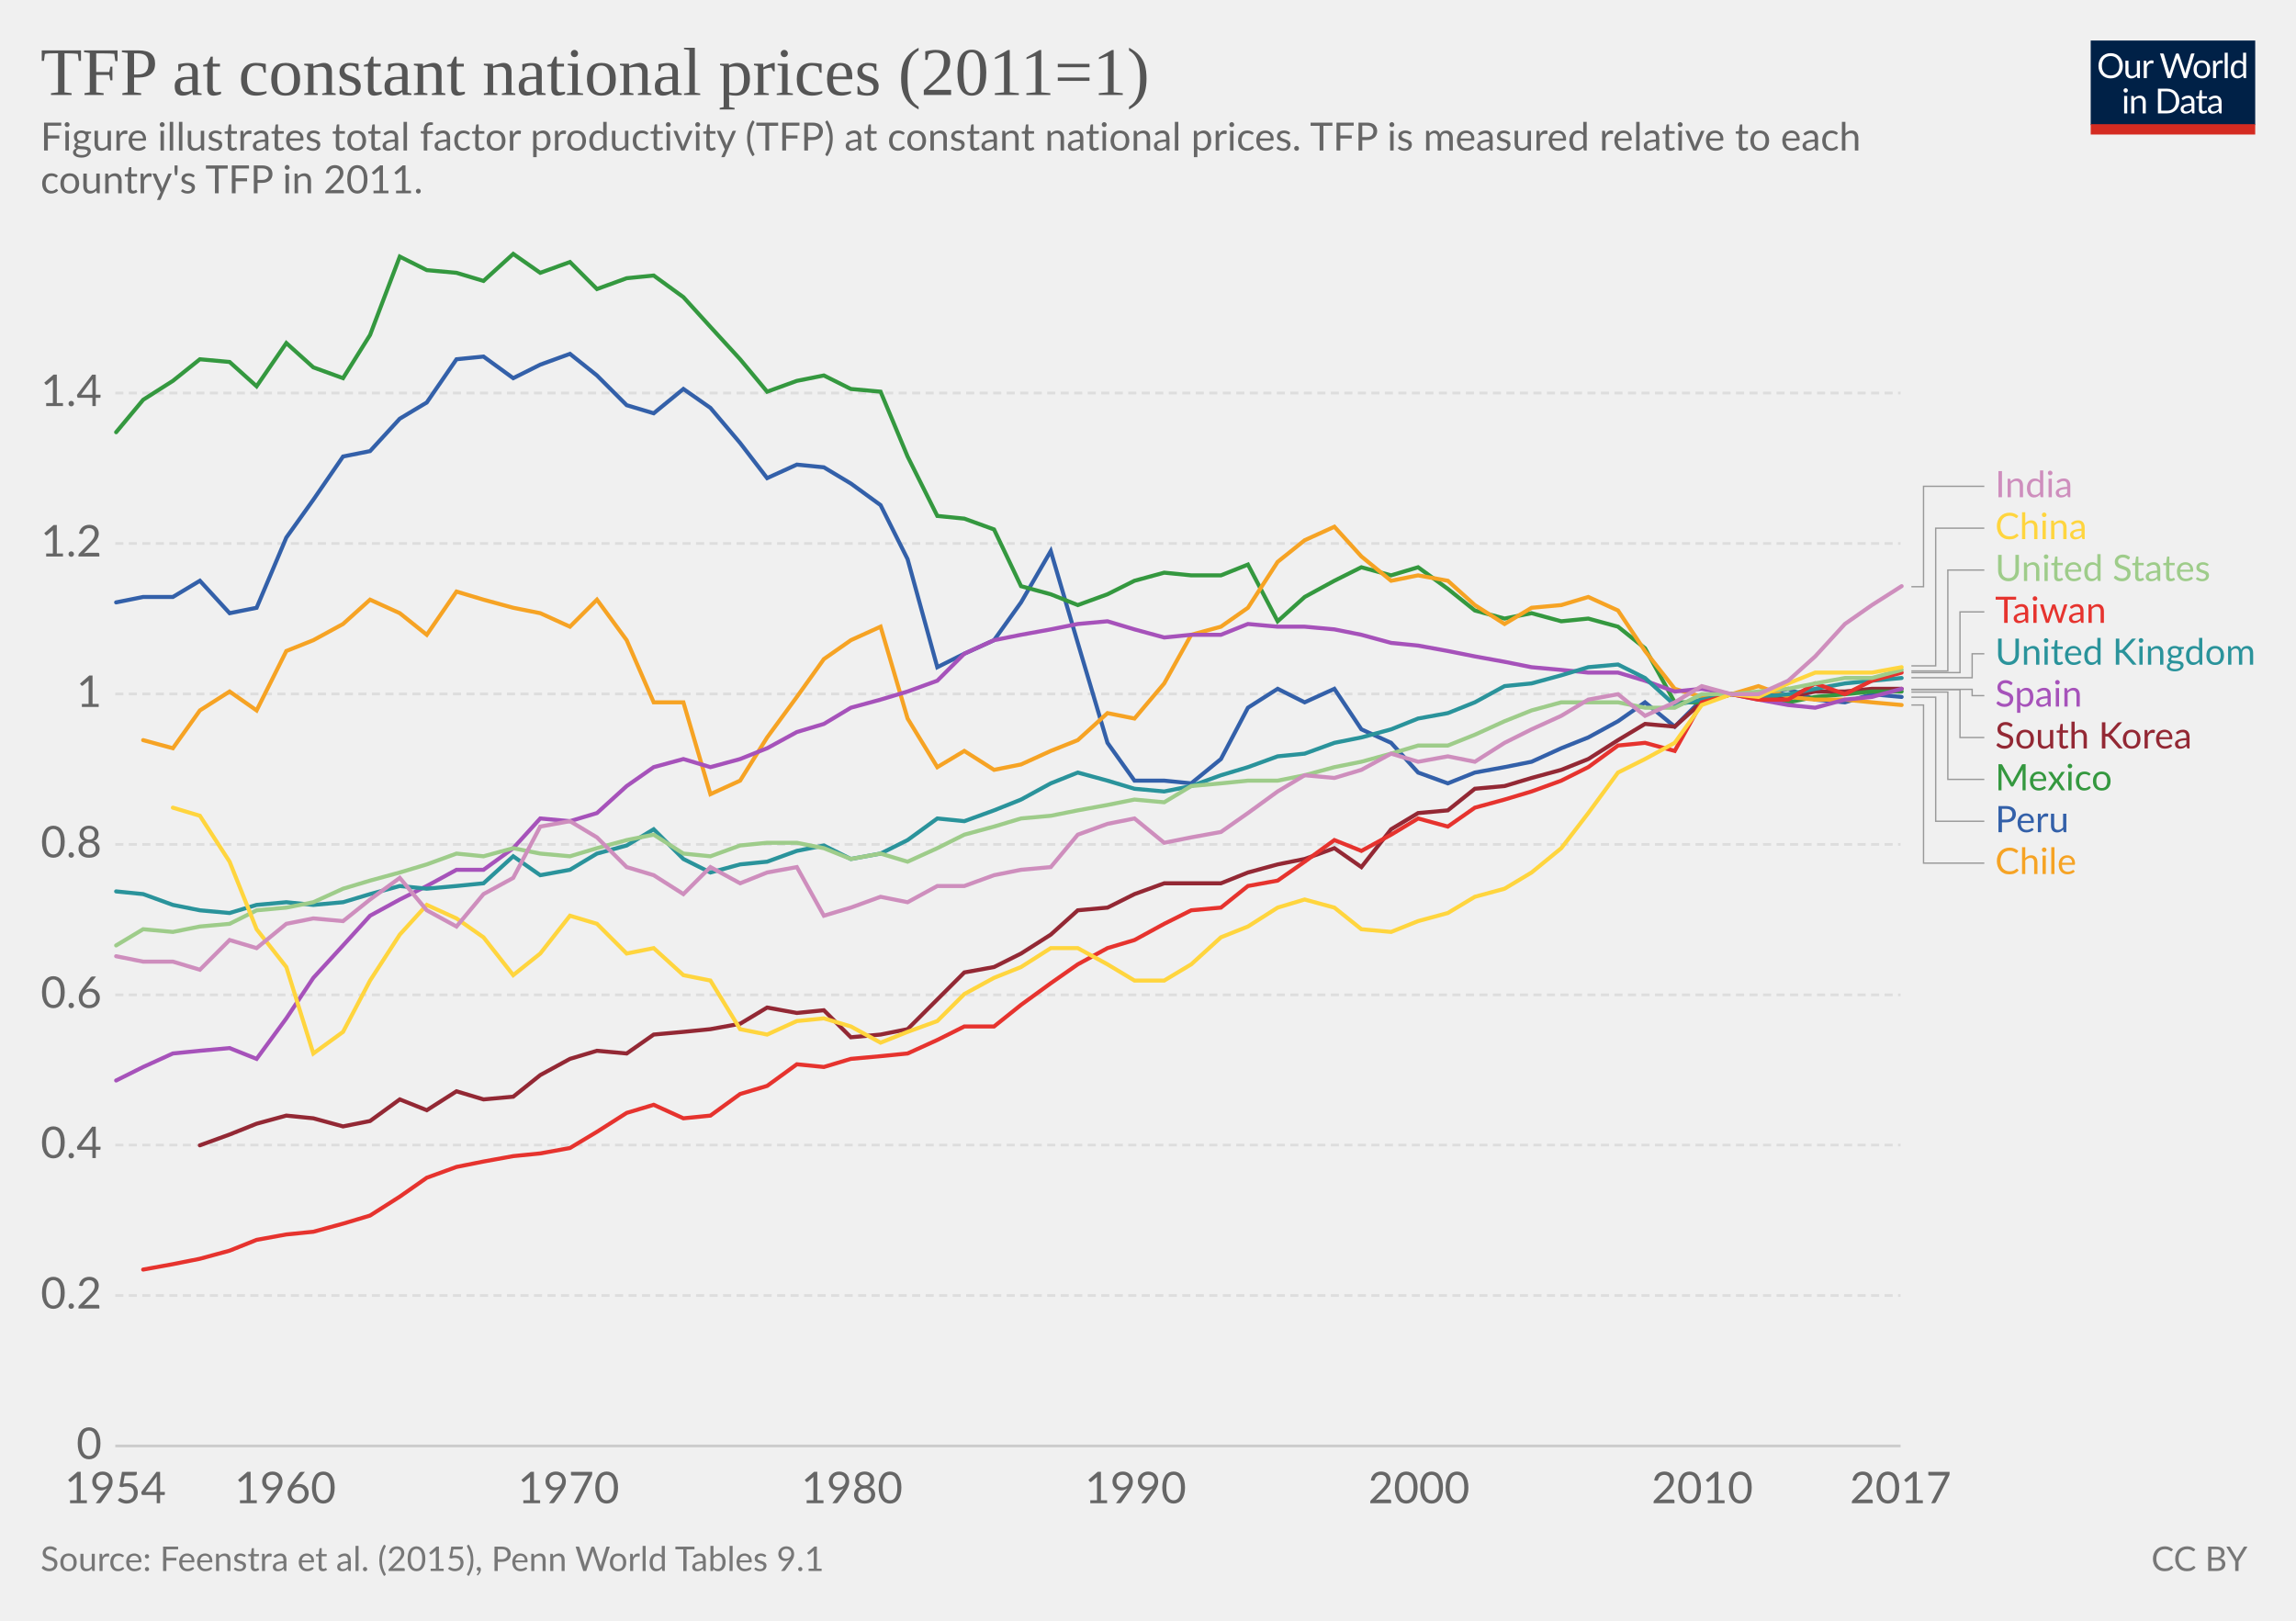
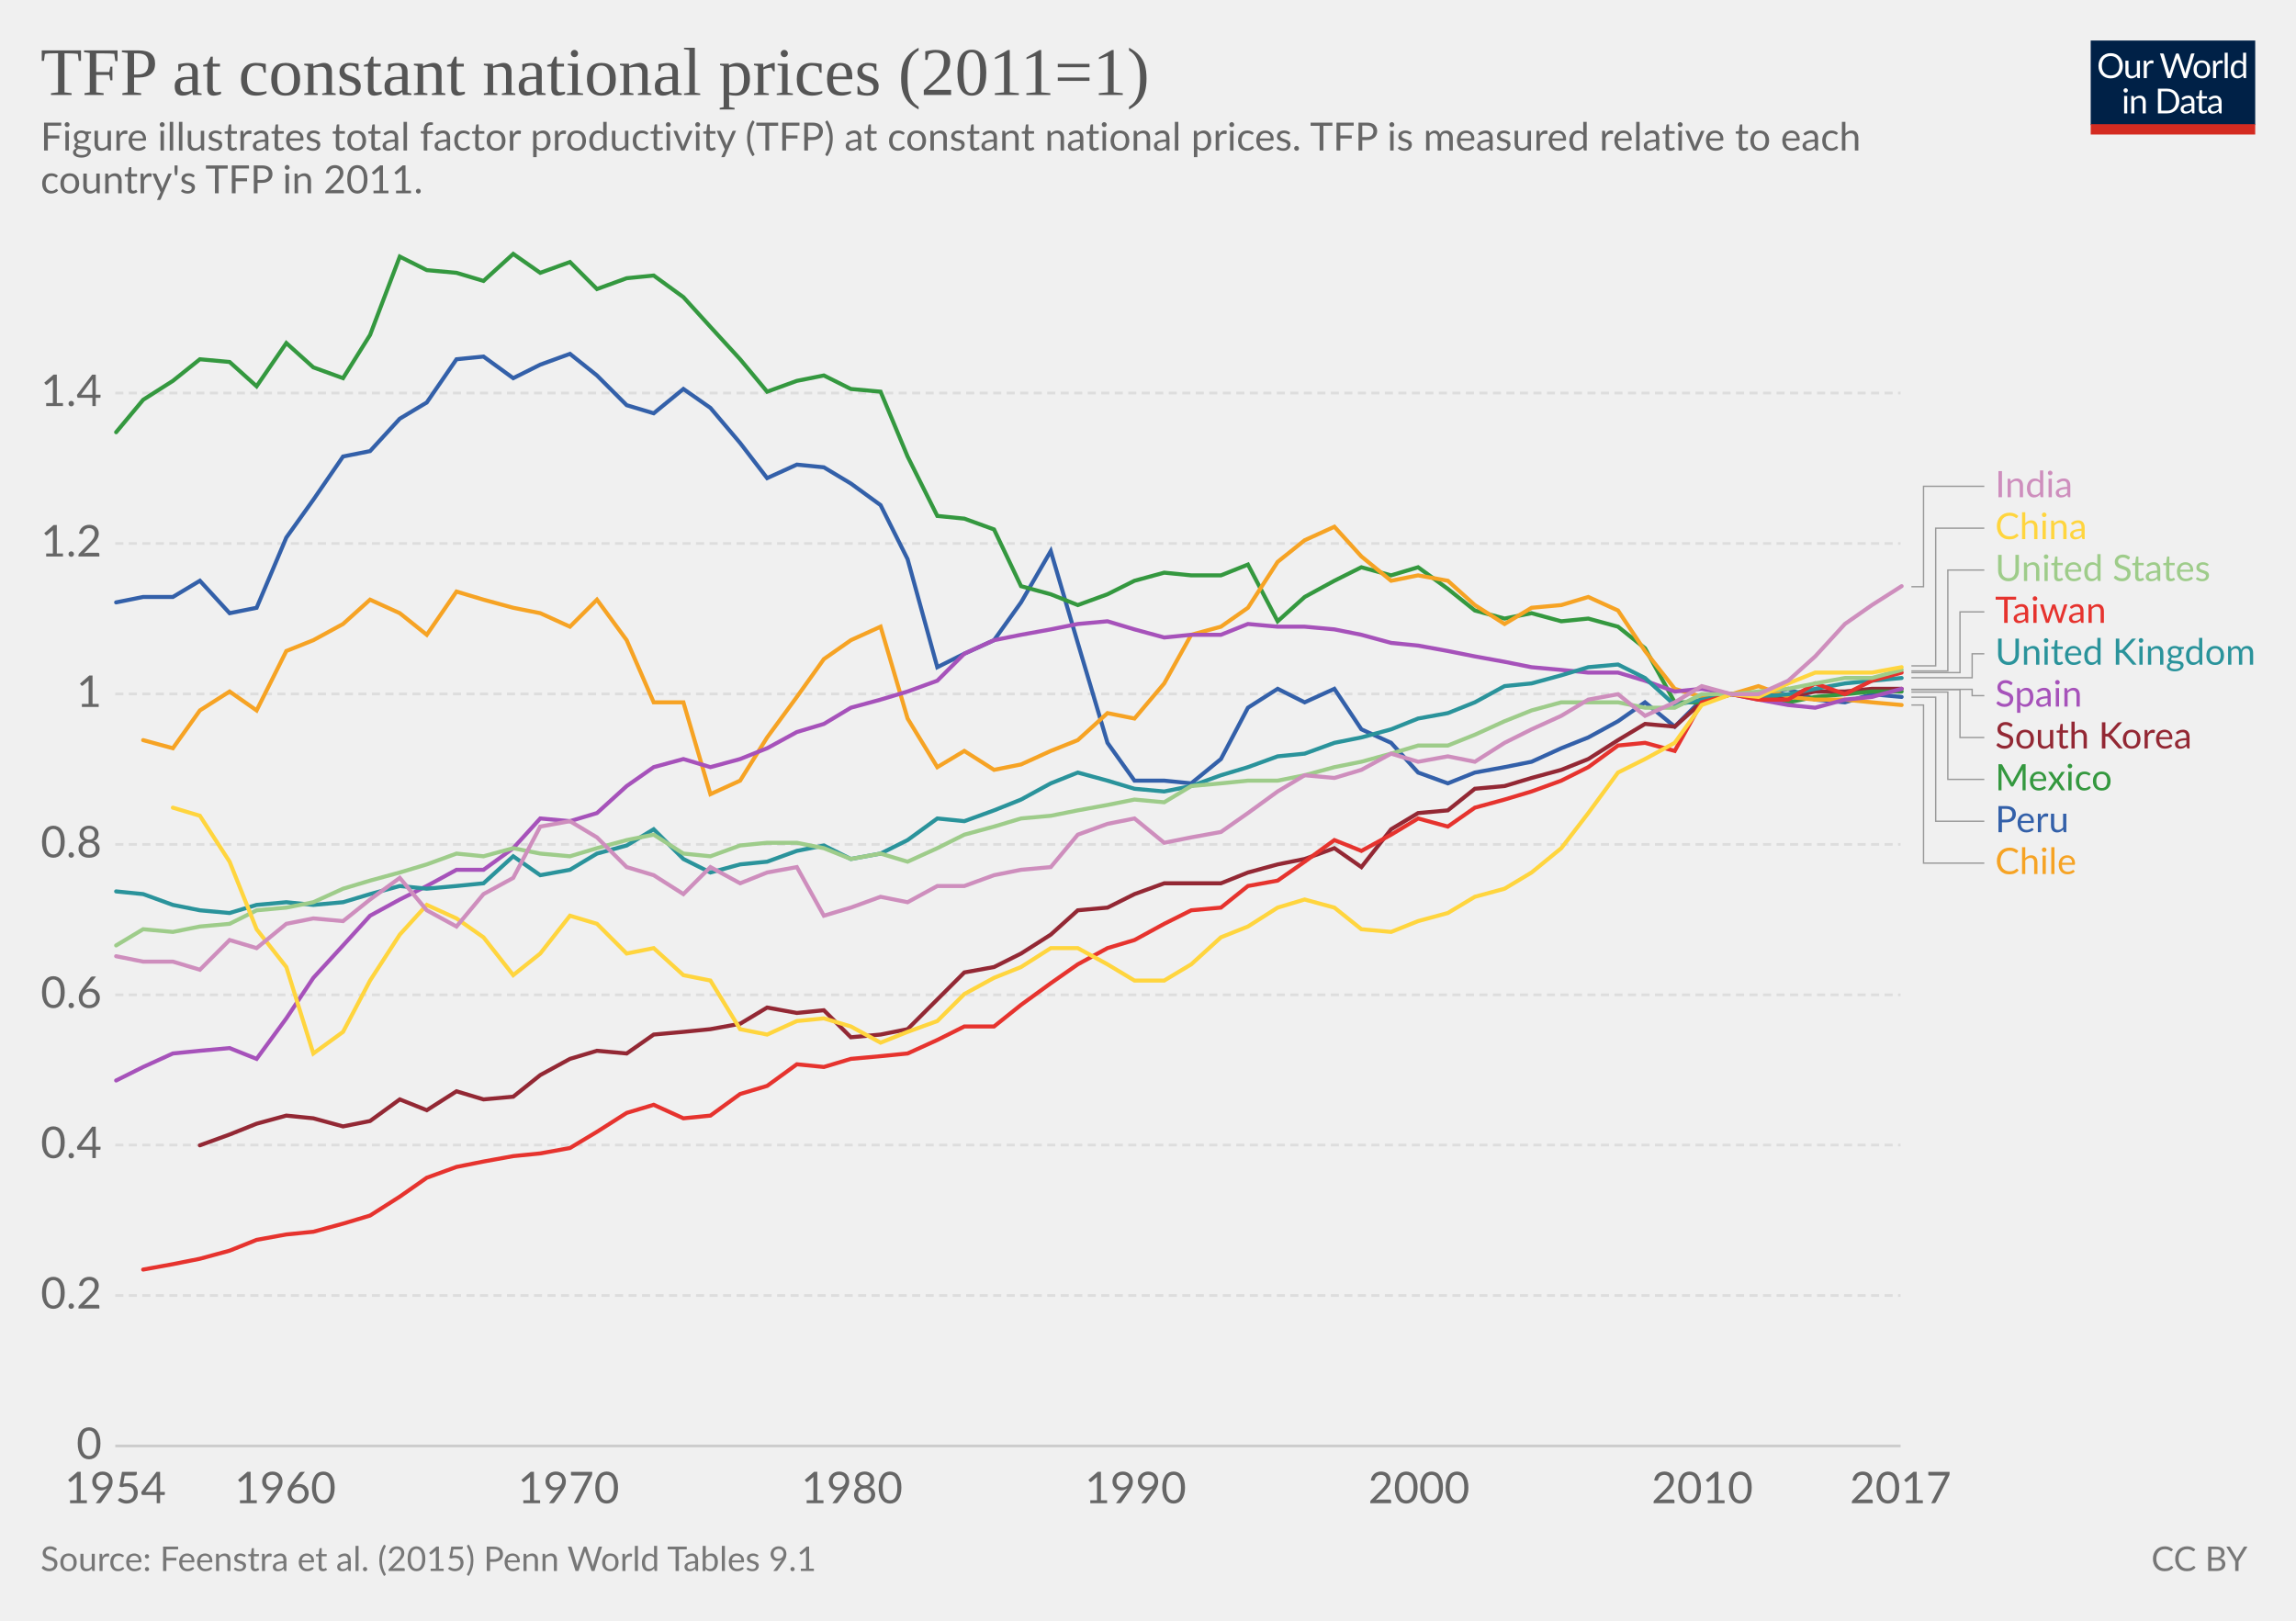
<svg xmlns="http://www.w3.org/2000/svg" version="1.1" style="font-family:Lato, 'Helvetica Neue', Helvetica, Arial, sans-serif;font-size:18px;background-color:white;text-rendering:optimizeLegibility;-webkit-font-smoothing:antialiased" width="850" height="600">
  <g class="HeaderView">
    <g transform="translate(774, 15) scale(0.29)">
      <svg width="210" height="120" viewBox="0 0 210 120" fill="none">
        <g clip-path="url(#clip0)">
          <path d="M0 0H210V107.89H0V0Z" fill="#002147" />
          <path d="M40.979 32.248C40.979 34.609 40.605 36.78 39.857 38.76C39.109 40.725 38.053 42.419 36.689 43.842C35.325 45.265 33.682 46.372 31.761 47.164C29.854 47.941 27.742 48.33 25.425 48.33C23.107 48.33 20.995 47.941 19.089 47.164C17.182 46.372 15.547 45.265 14.183 43.842C12.819 42.419 11.763 40.725 11.015 38.76C10.267 36.78 9.893 34.609 9.893 32.248C9.893 29.887 10.267 27.723 11.015 25.758C11.763 23.778 12.819 22.077 14.183 20.654C15.547 19.217 17.182 18.102 19.089 17.31C20.995 16.518 23.107 16.122 25.425 16.122C27.742 16.122 29.854 16.518 31.761 17.31C33.682 18.102 35.325 19.217 36.689 20.654C38.053 22.077 39.109 23.778 39.857 25.758C40.605 27.723 40.979 29.887 40.979 32.248ZM36.601 32.248C36.601 30.312 36.337 28.574 35.809 27.034C35.281 25.494 34.533 24.196 33.565 23.14C32.597 22.069 31.423 21.248 30.045 20.676C28.666 20.104 27.126 19.818 25.425 19.818C23.738 19.818 22.205 20.104 20.827 20.676C19.448 21.248 18.267 22.069 17.285 23.14C16.317 24.196 15.569 25.494 15.041 27.034C14.513 28.574 14.249 30.312 14.249 32.248C14.249 34.184 14.513 35.922 15.041 37.462C15.569 38.987 16.317 40.285 17.285 41.356C18.267 42.412 19.448 43.226 20.827 43.798C22.205 44.355 23.738 44.634 25.425 44.634C27.126 44.634 28.666 44.355 30.045 43.798C31.423 43.226 32.597 42.412 33.565 41.356C34.533 40.285 35.281 38.987 35.809 37.462C36.337 35.922 36.601 34.184 36.601 32.248ZM62.823 25.714V48H60.491C59.934 48 59.582 47.729 59.435 47.186L59.127 44.788C58.159 45.859 57.074 46.724 55.871 47.384C54.669 48.029 53.29 48.352 51.735 48.352C50.518 48.352 49.44 48.154 48.501 47.758C47.577 47.347 46.8 46.775 46.169 46.042C45.539 45.309 45.062 44.421 44.739 43.38C44.431 42.339 44.277 41.187 44.277 39.926V25.714H48.193V39.926C48.193 41.613 48.575 42.918 49.337 43.842C50.115 44.766 51.295 45.228 52.879 45.228C54.038 45.228 55.116 44.957 56.113 44.414C57.125 43.857 58.057 43.094 58.907 42.126V25.714H62.823ZM71.43 30.18C72.135 28.655 73 27.467 74.027 26.616C75.053 25.751 76.307 25.318 77.789 25.318C78.258 25.318 78.705 25.369 79.131 25.472C79.571 25.575 79.959 25.736 80.297 25.956L80.011 28.882C79.923 29.249 79.703 29.432 79.351 29.432C79.145 29.432 78.845 29.388 78.449 29.3C78.053 29.212 77.605 29.168 77.107 29.168C76.403 29.168 75.772 29.271 75.215 29.476C74.672 29.681 74.181 29.989 73.741 30.4C73.315 30.796 72.927 31.295 72.575 31.896C72.237 32.483 71.929 33.157 71.651 33.92V48H67.713V25.714H69.957C70.382 25.714 70.675 25.795 70.837 25.956C70.998 26.117 71.108 26.396 71.167 26.792L71.43 30.18ZM132.589 16.474L122.755 48H118.927L110.941 23.954C110.867 23.719 110.794 23.47 110.721 23.206C110.662 22.942 110.596 22.663 110.523 22.37C110.449 22.663 110.376 22.942 110.303 23.206C110.23 23.47 110.156 23.719 110.083 23.954L102.053 48H98.225L88.391 16.474H91.933C92.314 16.474 92.629 16.569 92.879 16.76C93.143 16.951 93.311 17.193 93.385 17.486L99.897 39.398C99.999 39.794 100.095 40.219 100.183 40.674C100.285 41.129 100.381 41.613 100.469 42.126C100.571 41.613 100.674 41.129 100.777 40.674C100.894 40.205 101.019 39.779 101.151 39.398L108.565 17.486C108.653 17.237 108.821 17.009 109.071 16.804C109.335 16.584 109.65 16.474 110.017 16.474H111.249C111.63 16.474 111.938 16.569 112.173 16.76C112.407 16.951 112.583 17.193 112.701 17.486L120.093 39.398C120.225 39.779 120.342 40.19 120.445 40.63C120.562 41.07 120.672 41.532 120.775 42.016C120.848 41.532 120.929 41.07 121.017 40.63C121.105 40.19 121.2 39.779 121.303 39.398L127.837 17.486C127.91 17.222 128.072 16.987 128.321 16.782C128.585 16.577 128.9 16.474 129.267 16.474H132.589ZM141.94 25.362C143.568 25.362 145.034 25.633 146.34 26.176C147.645 26.719 148.76 27.489 149.684 28.486C150.608 29.483 151.312 30.693 151.796 32.116C152.294 33.524 152.544 35.101 152.544 36.846C152.544 38.606 152.294 40.19 151.796 41.598C151.312 43.006 150.608 44.209 149.684 45.206C148.76 46.203 147.645 46.973 146.34 47.516C145.034 48.044 143.568 48.308 141.94 48.308C140.297 48.308 138.816 48.044 137.496 47.516C136.19 46.973 135.076 46.203 134.152 45.206C133.228 44.209 132.516 43.006 132.018 41.598C131.534 40.19 131.292 38.606 131.292 36.846C131.292 35.101 131.534 33.524 132.018 32.116C132.516 30.693 133.228 29.483 134.152 28.486C135.076 27.489 136.19 26.719 137.496 26.176C138.816 25.633 140.297 25.362 141.94 25.362ZM141.94 45.25C144.14 45.25 145.782 44.517 146.868 43.05C147.953 41.569 148.496 39.508 148.496 36.868C148.496 34.213 147.953 32.145 146.868 30.664C145.782 29.183 144.14 28.442 141.94 28.442C140.825 28.442 139.85 28.633 139.014 29.014C138.192 29.395 137.503 29.945 136.946 30.664C136.403 31.383 135.992 32.27 135.714 33.326C135.45 34.367 135.318 35.548 135.318 36.868C135.318 39.508 135.86 41.569 136.946 43.05C138.046 44.517 139.71 45.25 141.94 45.25ZM159.908 30.18C160.612 28.655 161.478 27.467 162.504 26.616C163.531 25.751 164.785 25.318 166.266 25.318C166.736 25.318 167.183 25.369 167.608 25.472C168.048 25.575 168.437 25.736 168.774 25.956L168.488 28.882C168.4 29.249 168.18 29.432 167.828 29.432C167.623 29.432 167.322 29.388 166.926 29.3C166.53 29.212 166.083 29.168 165.584 29.168C164.88 29.168 164.25 29.271 163.692 29.476C163.15 29.681 162.658 29.989 162.218 30.4C161.793 30.796 161.404 31.295 161.052 31.896C160.715 32.483 160.407 33.157 160.128 33.92V48H156.19V25.714H158.434C158.86 25.714 159.153 25.795 159.314 25.956C159.476 26.117 159.586 26.396 159.644 26.792L159.908 30.18ZM174.946 15.594V48H171.03V15.594H174.946ZM194.496 31.016C193.763 30.033 192.971 29.351 192.12 28.97C191.269 28.574 190.316 28.376 189.26 28.376C187.192 28.376 185.601 29.117 184.486 30.598C183.371 32.079 182.814 34.191 182.814 36.934C182.814 38.386 182.939 39.633 183.188 40.674C183.437 41.701 183.804 42.551 184.288 43.226C184.772 43.886 185.366 44.37 186.07 44.678C186.774 44.986 187.573 45.14 188.468 45.14C189.759 45.14 190.881 44.847 191.834 44.26C192.802 43.673 193.689 42.845 194.496 41.774V31.016ZM198.412 15.594V48H196.08C195.523 48 195.171 47.729 195.024 47.186L194.672 44.48C193.719 45.624 192.633 46.548 191.416 47.252C190.199 47.956 188.791 48.308 187.192 48.308C185.916 48.308 184.757 48.066 183.716 47.582C182.675 47.083 181.787 46.357 181.054 45.404C180.321 44.451 179.756 43.263 179.36 41.84C178.964 40.417 178.766 38.782 178.766 36.934C178.766 35.291 178.986 33.766 179.426 32.358C179.866 30.935 180.497 29.703 181.318 28.662C182.139 27.621 183.144 26.807 184.332 26.22C185.535 25.619 186.884 25.318 188.38 25.318C189.744 25.318 190.91 25.553 191.878 26.022C192.861 26.477 193.733 27.115 194.496 27.936V15.594H198.412ZM46.614 70.714V93H42.698V70.714H46.614ZM47.45 63.718C47.45 64.099 47.369 64.459 47.208 64.796C47.061 65.119 46.856 65.412 46.592 65.676C46.343 65.925 46.042 66.123 45.69 66.27C45.352 66.417 44.993 66.49 44.612 66.49C44.23 66.49 43.871 66.417 43.534 66.27C43.211 66.123 42.925 65.925 42.676 65.676C42.426 65.412 42.228 65.119 42.082 64.796C41.935 64.459 41.862 64.099 41.862 63.718C41.862 63.337 41.935 62.977 42.082 62.64C42.228 62.288 42.426 61.987 42.676 61.738C42.925 61.474 43.211 61.269 43.534 61.122C43.871 60.975 44.23 60.902 44.612 60.902C44.993 60.902 45.352 60.975 45.69 61.122C46.042 61.269 46.343 61.474 46.592 61.738C46.856 61.987 47.061 62.288 47.208 62.64C47.369 62.977 47.45 63.337 47.45 63.718ZM55.424 73.948C55.908 73.405 56.422 72.914 56.964 72.474C57.507 72.034 58.079 71.66 58.68 71.352C59.296 71.029 59.941 70.787 60.616 70.626C61.306 70.45 62.046 70.362 62.838 70.362C64.055 70.362 65.126 70.567 66.05 70.978C66.989 71.374 67.766 71.946 68.382 72.694C69.013 73.427 69.49 74.315 69.812 75.356C70.135 76.397 70.296 77.549 70.296 78.81V93H66.358V78.81C66.358 77.123 65.969 75.818 65.192 74.894C64.43 73.955 63.264 73.486 61.694 73.486C60.535 73.486 59.45 73.765 58.438 74.322C57.441 74.879 56.517 75.635 55.666 76.588V93H51.728V70.714H54.082C54.639 70.714 54.984 70.985 55.116 71.528L55.424 73.948ZM113.129 77.248C113.129 79.609 112.755 81.758 112.007 83.694C111.259 85.63 110.203 87.287 108.839 88.666C107.475 90.045 105.832 91.115 103.911 91.878C102.004 92.626 99.892 93 97.575 93H85.805V61.474H97.575C99.892 61.474 102.004 61.855 103.911 62.618C105.832 63.366 107.475 64.437 108.839 65.83C110.203 67.209 111.259 68.866 112.007 70.802C112.755 72.738 113.129 74.887 113.129 77.248ZM108.751 77.248C108.751 75.312 108.487 73.581 107.959 72.056C107.431 70.531 106.683 69.24 105.715 68.184C104.747 67.128 103.574 66.321 102.195 65.764C100.816 65.207 99.276 64.928 97.575 64.928H90.073V89.546H97.575C99.276 89.546 100.816 89.267 102.195 88.71C103.574 88.153 104.747 87.353 105.715 86.312C106.683 85.256 107.431 83.965 107.959 82.44C108.487 80.915 108.751 79.184 108.751 77.248ZM128.553 82.968C126.749 83.027 125.209 83.173 123.933 83.408C122.672 83.628 121.638 83.921 120.831 84.288C120.039 84.655 119.46 85.087 119.093 85.586C118.741 86.085 118.565 86.642 118.565 87.258C118.565 87.845 118.661 88.351 118.851 88.776C119.042 89.201 119.299 89.553 119.621 89.832C119.959 90.096 120.347 90.294 120.787 90.426C121.242 90.543 121.726 90.602 122.239 90.602C122.929 90.602 123.559 90.536 124.131 90.404C124.703 90.257 125.239 90.052 125.737 89.788C126.251 89.524 126.735 89.209 127.189 88.842C127.659 88.475 128.113 88.057 128.553 87.588V82.968ZM115.903 73.86C117.135 72.672 118.463 71.785 119.885 71.198C121.308 70.611 122.885 70.318 124.615 70.318C125.862 70.318 126.969 70.523 127.937 70.934C128.905 71.345 129.719 71.917 130.379 72.65C131.039 73.383 131.538 74.271 131.875 75.312C132.213 76.353 132.381 77.497 132.381 78.744V93H130.643C130.262 93 129.969 92.941 129.763 92.824C129.558 92.692 129.397 92.443 129.279 92.076L128.839 89.964C128.253 90.507 127.681 90.991 127.123 91.416C126.566 91.827 125.979 92.179 125.363 92.472C124.747 92.751 124.087 92.963 123.383 93.11C122.694 93.271 121.924 93.352 121.073 93.352C120.208 93.352 119.394 93.235 118.631 93C117.869 92.751 117.201 92.384 116.629 91.9C116.072 91.416 115.625 90.807 115.287 90.074C114.965 89.326 114.803 88.446 114.803 87.434C114.803 86.554 115.045 85.711 115.529 84.904C116.013 84.083 116.798 83.357 117.883 82.726C118.969 82.095 120.384 81.582 122.129 81.186C123.875 80.775 126.016 80.541 128.553 80.482V78.744C128.553 77.013 128.179 75.708 127.431 74.828C126.683 73.933 125.591 73.486 124.153 73.486C123.185 73.486 122.371 73.611 121.711 73.86C121.066 74.095 120.501 74.366 120.017 74.674C119.548 74.967 119.137 75.239 118.785 75.488C118.448 75.723 118.111 75.84 117.773 75.84C117.509 75.84 117.282 75.774 117.091 75.642C116.901 75.495 116.739 75.319 116.607 75.114L115.903 73.86ZM143.568 93.352C141.808 93.352 140.451 92.861 139.498 91.878C138.559 90.895 138.09 89.48 138.09 87.632V73.992H135.406C135.171 73.992 134.973 73.926 134.812 73.794C134.65 73.647 134.57 73.427 134.57 73.134V71.572L138.222 71.11L139.124 64.224C139.168 64.004 139.263 63.828 139.41 63.696C139.571 63.549 139.776 63.476 140.026 63.476H142.006V71.154H148.452V73.992H142.006V87.368C142.006 88.307 142.233 89.003 142.688 89.458C143.142 89.913 143.729 90.14 144.448 90.14C144.858 90.14 145.21 90.089 145.504 89.986C145.812 89.869 146.076 89.744 146.296 89.612C146.516 89.48 146.699 89.363 146.846 89.26C147.007 89.143 147.146 89.084 147.264 89.084C147.469 89.084 147.652 89.209 147.814 89.458L148.958 91.328C148.283 91.959 147.469 92.457 146.516 92.824C145.562 93.176 144.58 93.352 143.568 93.352ZM163.253 82.968C161.449 83.027 159.909 83.173 158.633 83.408C157.372 83.628 156.338 83.921 155.531 84.288C154.739 84.655 154.16 85.087 153.793 85.586C153.441 86.085 153.265 86.642 153.265 87.258C153.265 87.845 153.36 88.351 153.551 88.776C153.742 89.201 153.998 89.553 154.321 89.832C154.658 90.096 155.047 90.294 155.487 90.426C155.942 90.543 156.426 90.602 156.939 90.602C157.628 90.602 158.259 90.536 158.831 90.404C159.403 90.257 159.938 90.052 160.437 89.788C160.95 89.524 161.434 89.209 161.889 88.842C162.358 88.475 162.813 88.057 163.253 87.588V82.968ZM150.603 73.86C151.835 72.672 153.162 71.785 154.585 71.198C156.008 70.611 157.584 70.318 159.315 70.318C160.562 70.318 161.669 70.523 162.637 70.934C163.605 71.345 164.419 71.917 165.079 72.65C165.739 73.383 166.238 74.271 166.575 75.312C166.912 76.353 167.081 77.497 167.081 78.744V93H165.343C164.962 93 164.668 92.941 164.463 92.824C164.258 92.692 164.096 92.443 163.979 92.076L163.539 89.964C162.952 90.507 162.38 90.991 161.823 91.416C161.266 91.827 160.679 92.179 160.063 92.472C159.447 92.751 158.787 92.963 158.083 93.11C157.394 93.271 156.624 93.352 155.773 93.352C154.908 93.352 154.094 93.235 153.331 93C152.568 92.751 151.901 92.384 151.329 91.9C150.772 91.416 150.324 90.807 149.987 90.074C149.664 89.326 149.503 88.446 149.503 87.434C149.503 86.554 149.745 85.711 150.229 84.904C150.713 84.083 151.498 83.357 152.583 82.726C153.668 82.095 155.084 81.582 156.829 81.186C158.574 80.775 160.716 80.541 163.253 80.482V78.744C163.253 77.013 162.879 75.708 162.131 74.828C161.383 73.933 160.29 73.486 158.853 73.486C157.885 73.486 157.071 73.611 156.411 73.86C155.766 74.095 155.201 74.366 154.717 74.674C154.248 74.967 153.837 75.239 153.485 75.488C153.148 75.723 152.81 75.84 152.473 75.84C152.209 75.84 151.982 75.774 151.791 75.642C151.6 75.495 151.439 75.319 151.307 75.114L150.603 73.86Z" fill="white" />
          <rect y="106.789" width="210" height="13.211" fill="#D42B21" />
        </g>
        <defs>
          <clipPath id="clip0">
            <rect width="210" height="120" fill="white" />
          </clipPath>
        </defs>
      </svg>
    </g>
    <a href="https://ourworldindata.org/grapher/tfp-at-constant-national-prices-20111" style="font-family:&quot;Playfair Display&quot;, Georgia, &quot;Times New Roman&quot;, serif" target="_blank">
      <text font-size="25.20" x="15.0" y="35.2" fill="#555">
        <tspan x="15" y="35.16">TFP at constant national prices (2011=1)</tspan>
      </text>
    </a>
    <text font-size="14.40" x="15.0" y="55.7" fill="#666">
      <tspan x="15" y="55.72">Figure illustrates total factor productivity (TFP) at constant national prices. TFP is measured relative to each</tspan>
      <tspan x="15" y="71.56">country's TFP in 2011. </tspan>
    </text>
  </g>
  <g class="LineChart">
    <defs>
-       <clipPath id="boundsClip-21">
+       <clipPath id="boundsClip-71">
        <rect x="32.68" y="0" width="830" height="924.8" />
      </clipPath>
    </defs>
    <g class="AxisBoxView">
      <g class="HorizontalAxis">
        <text x="42.7" y="556.5" fill="#666" text-anchor="middle" font-size="16.2">1954</text>
        <text x="105.6" y="556.5" fill="#666" text-anchor="middle" font-size="16.2">1960</text>
        <text x="210.5" y="556.5" fill="#666" text-anchor="middle" font-size="16.2">1970</text>
        <text x="315.4" y="556.5" fill="#666" text-anchor="middle" font-size="16.2">1980</text>
        <text x="420.4" y="556.5" fill="#666" text-anchor="middle" font-size="16.2">1990</text>
        <text x="525.3" y="556.5" fill="#666" text-anchor="middle" font-size="16.2">2000</text>
        <text x="630.2" y="556.5" fill="#666" text-anchor="middle" font-size="16.2">2010</text>
        <text x="703.6" y="556.5" fill="#666" text-anchor="middle" font-size="16.2">2017</text>
      </g>
      <g class="VerticalAxis">
        <text x="37.68" y="535.3" fill="#666" dominant-baseline="middle" text-anchor="end" font-size="16.2">0</text>
        <text x="37.68" y="479.6" fill="#666" dominant-baseline="middle" text-anchor="end" font-size="16.2">0.2</text>
        <text x="37.68" y="423.9" fill="#666" dominant-baseline="middle" text-anchor="end" font-size="16.2">0.4</text>
        <text x="37.68" y="368.3" fill="#666" dominant-baseline="middle" text-anchor="end" font-size="16.2">0.6</text>
        <text x="37.68" y="312.6" fill="#666" dominant-baseline="middle" text-anchor="end" font-size="16.2">0.8</text>
        <text x="37.68" y="256.9" fill="#666" dominant-baseline="middle" text-anchor="end" font-size="16.2">1</text>
        <text x="37.68" y="201.2" fill="#666" dominant-baseline="middle" text-anchor="end" font-size="16.2">1.2</text>
        <text x="37.68" y="145.5" fill="#666" dominant-baseline="middle" text-anchor="end" font-size="16.2">1.4</text>
      </g>
      <g class="AxisGridLines">
        <line x1="42.68" y1="535.3" x2="703.61" y2="535.3" stroke="#ccc" />
        <line x1="42.68" y1="479.6" x2="703.61" y2="479.6" stroke="#ddd" stroke-dasharray="3,2" />
        <line x1="42.68" y1="423.9" x2="703.61" y2="423.9" stroke="#ddd" stroke-dasharray="3,2" />
        <line x1="42.68" y1="368.3" x2="703.61" y2="368.3" stroke="#ddd" stroke-dasharray="3,2" />
        <line x1="42.68" y1="312.6" x2="703.61" y2="312.6" stroke="#ddd" stroke-dasharray="3,2" />
        <line x1="42.68" y1="256.9" x2="703.61" y2="256.9" stroke="#ddd" stroke-dasharray="3,2" />
        <line x1="42.68" y1="201.2" x2="703.61" y2="201.2" stroke="#ddd" stroke-dasharray="3,2" />
        <line x1="42.68" y1="145.5" x2="703.61" y2="145.5" stroke="#ddd" stroke-dasharray="3,2" />
      </g>
    </g>
-     <g clip-path="url(#boundsClip-21)">
+     <g clip-path="url(#boundsClip-71)">
      <g class="HeightedLegend" style="cursor:pointer">
        <g class="legendMark">
          <g class="indicator">
            <path d="M707.61,217.2 H712.11 V180.03 H734.61" stroke="#999" stroke-width="0.5" fill="none" />
          </g>
          <rect x="703.61" y="173.28" width="64.43" height="13.5" fill="#fff" opacity="0" />
          <text font-size="13.50" x="738.6" y="184.1" fill="#ce8ebd">
            <tspan x="738.61" y="184.08">India</tspan>
          </text>
        </g>
        <g class="legendMark">
          <g class="indicator">
            <path d="M707.61,246.5 H716.61 V195.53 H734.61" stroke="#999" stroke-width="0.5" fill="none" />
          </g>
          <rect x="703.61" y="188.78" width="70.37" height="13.5" fill="#fff" opacity="0" />
          <text font-size="13.50" x="738.6" y="199.6" fill="#ffd53e">
            <tspan x="738.61" y="199.58">China</tspan>
          </text>
        </g>
        <g class="legendMark">
          <g class="indicator">
            <path d="M707.61,248.4 H721.11 V211.03 H734.61" stroke="#999" stroke-width="0.5" fill="none" />
          </g>
          <rect x="703.61" y="204.28" width="116.405" height="13.5" fill="#fff" opacity="0" />
          <text font-size="13.50" x="738.6" y="215.1" fill="#9ecc8a">
            <tspan x="738.61" y="215.08">United States</tspan>
          </text>
        </g>
        <g class="legendMark">
          <g class="indicator">
            <path d="M707.61,249 H725.61 V226.53 H734.61" stroke="#999" stroke-width="0.5" fill="none" />
          </g>
          <rect x="703.61" y="219.78" width="78.605" height="13.5" fill="#fff" opacity="0" />
          <text font-size="13.50" x="738.6" y="230.6" fill="#e6332e">
            <tspan x="738.61" y="230.58">Taiwan</tspan>
          </text>
        </g>
        <g class="legendMark">
          <g class="indicator">
            <path d="M707.61,250.9 H730.11 V242.03 H734.61" stroke="#999" stroke-width="0.5" fill="none" />
          </g>
          <rect x="703.61" y="235.28" width="131.39" height="13.5" fill="#fff" opacity="0" />
          <text font-size="13.50" x="738.6" y="246.1" fill="#2a939b">
            <tspan x="738.61" y="246.08">United Kingdom</tspan>
          </text>
        </g>
        <g class="legendMark">
          <g class="indicator">
            <path d="M707.61,255.2 H730.11 V257.53 H734.61" stroke="#999" stroke-width="0.5" fill="none" />
          </g>
          <rect x="703.61" y="250.78" width="69.695" height="13.5" fill="#fff" opacity="0" />
          <text font-size="13.50" x="738.6" y="261.6" fill="#a652ba">
            <tspan x="738.61" y="261.58">Spain</tspan>
          </text>
        </g>
        <g class="legendMark">
          <g class="indicator">
            <path d="M707.61,255.3 H725.61 V273.03 H734.61" stroke="#999" stroke-width="0.5" fill="none" />
          </g>
          <rect x="703.61" y="266.28" width="110.465" height="13.5" fill="#fff" opacity="0" />
          <text font-size="13.50" x="738.6" y="277.1" fill="#932834">
            <tspan x="738.61" y="277.08">South Korea</tspan>
          </text>
        </g>
        <g class="legendMark">
          <g class="indicator">
            <path d="M707.61,256.2 H721.11 V288.53 H734.61" stroke="#999" stroke-width="0.5" fill="none" />
          </g>
          <rect x="703.61" y="281.78" width="77.795" height="13.5" fill="#fff" opacity="0" />
          <text font-size="13.50" x="738.6" y="292.6" fill="#34983f">
            <tspan x="738.61" y="292.58">Mexico</tspan>
          </text>
        </g>
        <g class="legendMark">
          <g class="indicator">
            <path d="M707.61,258.1 H716.61 V304.03 H734.61" stroke="#999" stroke-width="0.5" fill="none" />
          </g>
          <rect x="703.61" y="297.28" width="63.62" height="13.5" fill="#fff" opacity="0" />
          <text font-size="13.50" x="738.6" y="308.1" fill="#3360a9">
            <tspan x="738.61" y="308.08">Peru</tspan>
          </text>
        </g>
        <g class="legendMark">
          <g class="indicator">
            <path d="M707.61,261 H712.11 V319.53 H734.61" stroke="#999" stroke-width="0.5" fill="none" />
          </g>
          <rect x="703.61" y="312.78" width="65.78" height="13.5" fill="#fff" opacity="0" />
          <text font-size="13.50" x="738.6" y="323.6" fill="#f6a324">
            <tspan x="738.61" y="323.58">Chile</tspan>
          </text>
        </g>
      </g>
      <g class="Lines">
        <rect x="43" y="94" width="661" height="441" fill="rgba(255,255,255,0)" opacity="0" />
        <g class="key-Peru_0">
          <path stroke="#3360a9" stroke-linecap="round" d="M43 223L53 221L64 221L74 215L85 227L95 225L106 199L116 185L127 169L137 167L148 155L158 149L169 133L179 132L190 140L200 135L211 131L221 139L232 150L242 153L253 144L263 151L274 164L284 177L295 172L305 173L315 179L326 187L336 207L347 247L357 242L368 237L378 223L389 204L399 238L410 275L420 289L431 289L441 290L452 281L462 262L473 255L483 260L494 255L504 270L515 275L525 286L536 290L546 286L557 284L567 282L578 277L588 273L599 267L609 260L620 269L630 259L641 257L651 258L662 255L672 259L683 260L693 257L704 258" fill="none" stroke-width="1.5" />
        </g>
        <g class="key-South-Korea_0">
          <path stroke="#932834" stroke-linecap="round" d="M74 424L85 420L95 416L106 413L116 414L127 417L137 415L148 407L158 411L169 404L179 407L190 406L200 398L211 392L221 389L232 390L242 383L253 382L263 381L274 379L284 373L295 375L305 374L315 384L326 383L336 381L347 370L357 360L368 358L378 353L389 346L399 337L410 336L420 331L431 327L441 327L452 327L462 323L473 320L483 318L494 314L504 321L515 307L525 301L536 300L546 292L557 291L567 288L578 285L588 281L599 274L609 268L620 269L630 260L641 257L651 258L662 258L672 256L683 256L693 255L704 255" fill="none" stroke-width="1.5" />
        </g>
        <g class="key-Mexico_0">
          <path stroke="#34983f" stroke-linecap="round" d="M43 160L53 148L64 141L74 133L85 134L95 143L106 127L116 136L127 140L137 124L148 95L158 100L169 101L179 104L190 94L200 101L211 97L221 107L232 103L242 102L253 110L263 121L274 133L284 145L295 141L305 139L315 144L326 145L336 169L347 191L357 192L368 196L378 217L389 220L399 224L410 220L420 215L431 212L441 213L452 213L462 209L473 230L483 221L494 215L504 210L515 213L525 210L536 218L546 226L557 229L567 227L578 230L588 229L599 232L609 240L620 260L630 260L641 257L651 257L662 260L672 258L683 257L693 256L704 256" fill="none" stroke-width="1.5" />
        </g>
        <g class="key-Chile_0">
          <path stroke="#f6a324" stroke-linecap="round" d="M53 274L64 277L74 263L85 256L95 263L106 241L116 237L127 231L137 222L148 227L158 235L169 219L179 222L190 225L200 227L211 232L221 222L232 237L242 260L253 260L263 294L274 289L284 273L295 258L305 244L315 237L326 232L336 266L347 284L357 278L368 285L378 283L389 278L399 274L410 264L420 266L431 253L441 235L452 232L462 225L473 208L483 200L494 195L504 206L515 215L525 213L536 215L546 224L557 231L567 225L578 224L588 221L599 226L609 241L620 255L630 258L641 257L651 254L662 258L672 259L683 259L693 260L704 261" fill="none" stroke-width="1.5" />
        </g>
        <g class="key-Spain_0">
          <path stroke="#a652ba" stroke-linecap="round" d="M43 400L53 395L64 390L74 389L85 388L95 392L106 377L116 362L127 350L137 339L148 333L158 328L169 322L179 322L190 314L200 303L211 304L221 301L232 291L242 284L253 281L263 284L274 281L284 277L295 271L305 268L315 262L326 259L336 256L347 252L357 242L368 237L378 235L389 233L399 231L410 230L420 233L431 236L441 235L452 235L462 231L473 232L483 232L494 233L504 235L515 238L525 239L536 241L546 243L557 245L567 247L578 248L588 249L599 249L609 252L620 256L630 255L641 257L651 259L662 261L672 262L683 259L693 258L704 255" fill="none" stroke-width="1.5" />
        </g>
        <g class="key-United-Kingdom_0">
          <path stroke="#2a939b" stroke-linecap="round" d="M43 330L53 331L64 335L74 337L85 338L95 335L106 334L116 335L127 334L137 331L148 328L158 329L169 328L179 327L190 317L200 324L211 322L221 316L232 313L242 307L253 318L263 323L274 320L284 319L295 315L305 313L315 318L326 316L336 311L347 303L357 304L368 300L378 296L389 290L399 286L410 289L420 292L431 293L441 291L452 287L462 284L473 280L483 279L494 275L504 273L515 270L525 266L536 264L546 260L557 254L567 253L578 250L588 247L599 246L609 251L620 261L630 259L641 257L651 258L662 257L672 255L683 253L693 252L704 251" fill="none" stroke-width="1.5" />
        </g>
        <g class="key-Taiwan_0">
          <path stroke="#e6332e" stroke-linecap="round" d="M53 470L64 468L74 466L85 463L95 459L106 457L116 456L127 453L137 450L148 443L158 436L169 432L179 430L190 428L200 427L211 425L221 419L232 412L242 409L253 414L263 413L274 405L284 402L295 394L305 395L315 392L326 391L336 390L347 385L357 380L368 380L378 372L389 364L399 357L410 351L420 348L431 342L441 337L452 336L462 328L473 326L483 319L494 311L504 315L515 309L525 303L536 306L546 299L557 296L567 293L578 289L588 284L599 276L609 275L620 278L630 260L641 257L651 259L662 259L672 253L683 257L693 252L704 249" fill="none" stroke-width="1.5" />
        </g>
        <g class="key-United-States_0">
          <path stroke="#9ecc8a" stroke-linecap="round" d="M43 350L53 344L64 345L74 343L85 342L95 337L106 336L116 334L127 329L137 326L148 323L158 320L169 316L179 317L190 314L200 316L211 317L221 314L232 311L242 309L253 316L263 317L274 313L284 312L295 312L305 314L315 318L326 316L336 319L347 314L357 309L368 306L378 303L389 302L399 300L410 298L420 296L431 297L441 291L452 290L462 289L473 289L483 287L494 284L504 282L515 279L525 276L536 276L546 272L557 267L567 263L578 260L588 260L599 260L609 262L620 262L630 257L641 257L651 256L662 255L672 253L683 251L693 251L704 248" fill="none" stroke-width="1.5" />
        </g>
        <g class="key-China_0">
          <path stroke="#ffd53e" stroke-linecap="round" d="M64 299L74 302L85 319L95 344L106 358L116 390L127 382L137 363L148 346L158 335L169 340L179 347L190 361L200 353L211 339L221 342L232 353L242 351L253 361L263 363L274 381L284 383L295 378L305 377L315 380L326 386L336 382L347 378L357 368L368 362L378 358L389 351L399 351L410 357L420 363L431 363L441 357L452 347L462 343L473 336L483 333L494 336L504 344L515 345L525 341L536 338L546 332L557 329L567 323L578 314L588 301L599 286L609 281L620 275L630 261L641 257L651 258L662 253L672 249L683 249L693 249L704 247" fill="none" stroke-width="1.5" />
        </g>
        <g class="key-India_0">
          <path stroke="#ce8ebd" stroke-linecap="round" d="M43 354L53 356L64 356L74 359L85 348L95 351L106 342L116 340L127 341L137 333L148 325L158 337L169 343L179 331L190 325L200 306L211 304L221 310L232 321L242 324L253 331L263 321L274 327L284 323L295 321L305 339L315 336L326 332L336 334L347 328L357 328L368 324L378 322L389 321L399 309L410 305L420 303L431 312L441 310L452 308L462 301L473 293L483 287L494 288L504 285L515 279L525 282L536 280L546 282L557 275L567 270L578 265L588 259L599 257L609 265L620 260L630 254L641 257L651 257L662 252L672 243L683 231L693 224L704 217" fill="none" stroke-width="1.5" />
        </g>
      </g>
    </g>
  </g>
  <g class="SourcesFooter" style="fill:#777">
    <g class="clickable" style="fill:#777">
      <text font-size="12.60" x="15.0" y="581.6">
-         <tspan x="15" y="581.58">Source: Feenstra et al. (2015), Penn World Tables 9.1</tspan>
+         <tspan x="15" y="581.58">Source: Feenstra et al. (2015) Penn World Tables 9.1</tspan>
      </text>
    </g>
    <text font-size="12.60" x="796.4" y="581.6">
      <tspan x="796.444" y="581.58">
        <a style="fill: #777;" class="cclogo" href="http://creativecommons.org/licenses/by/4.0/deed.en_US" target="_blank">CC BY</a>
      </tspan>
    </text>
  </g>
</svg>
